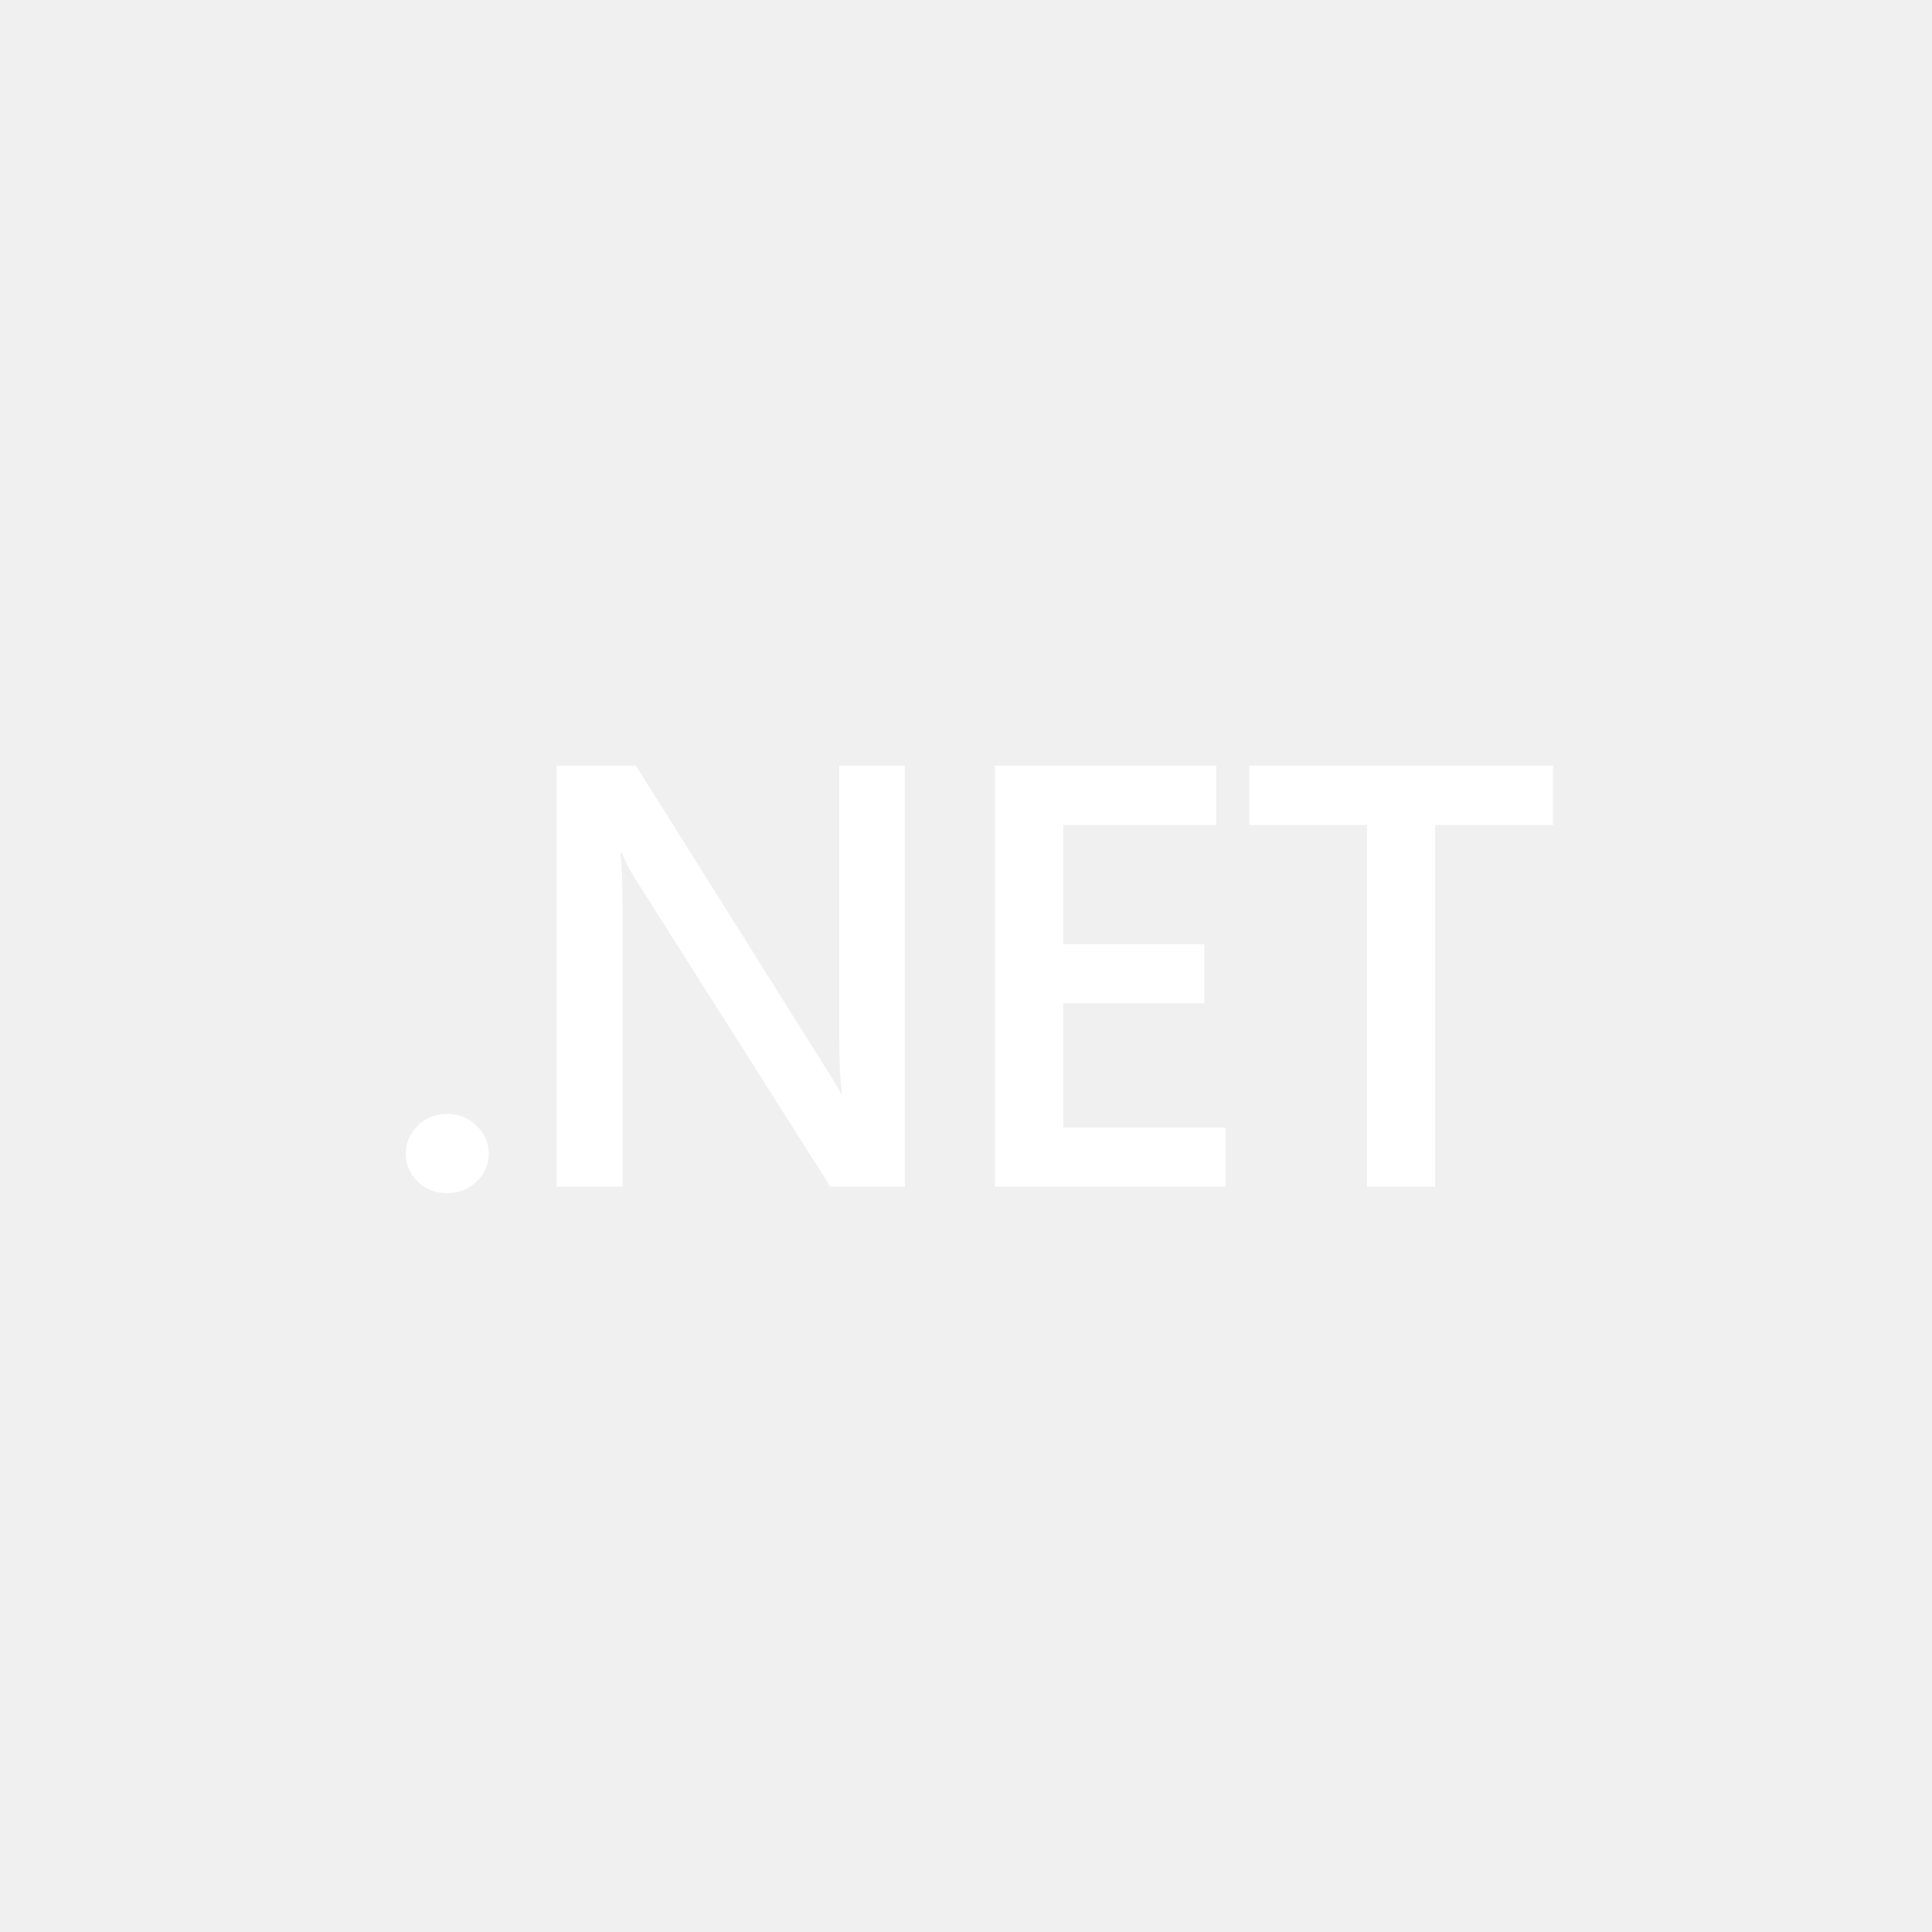
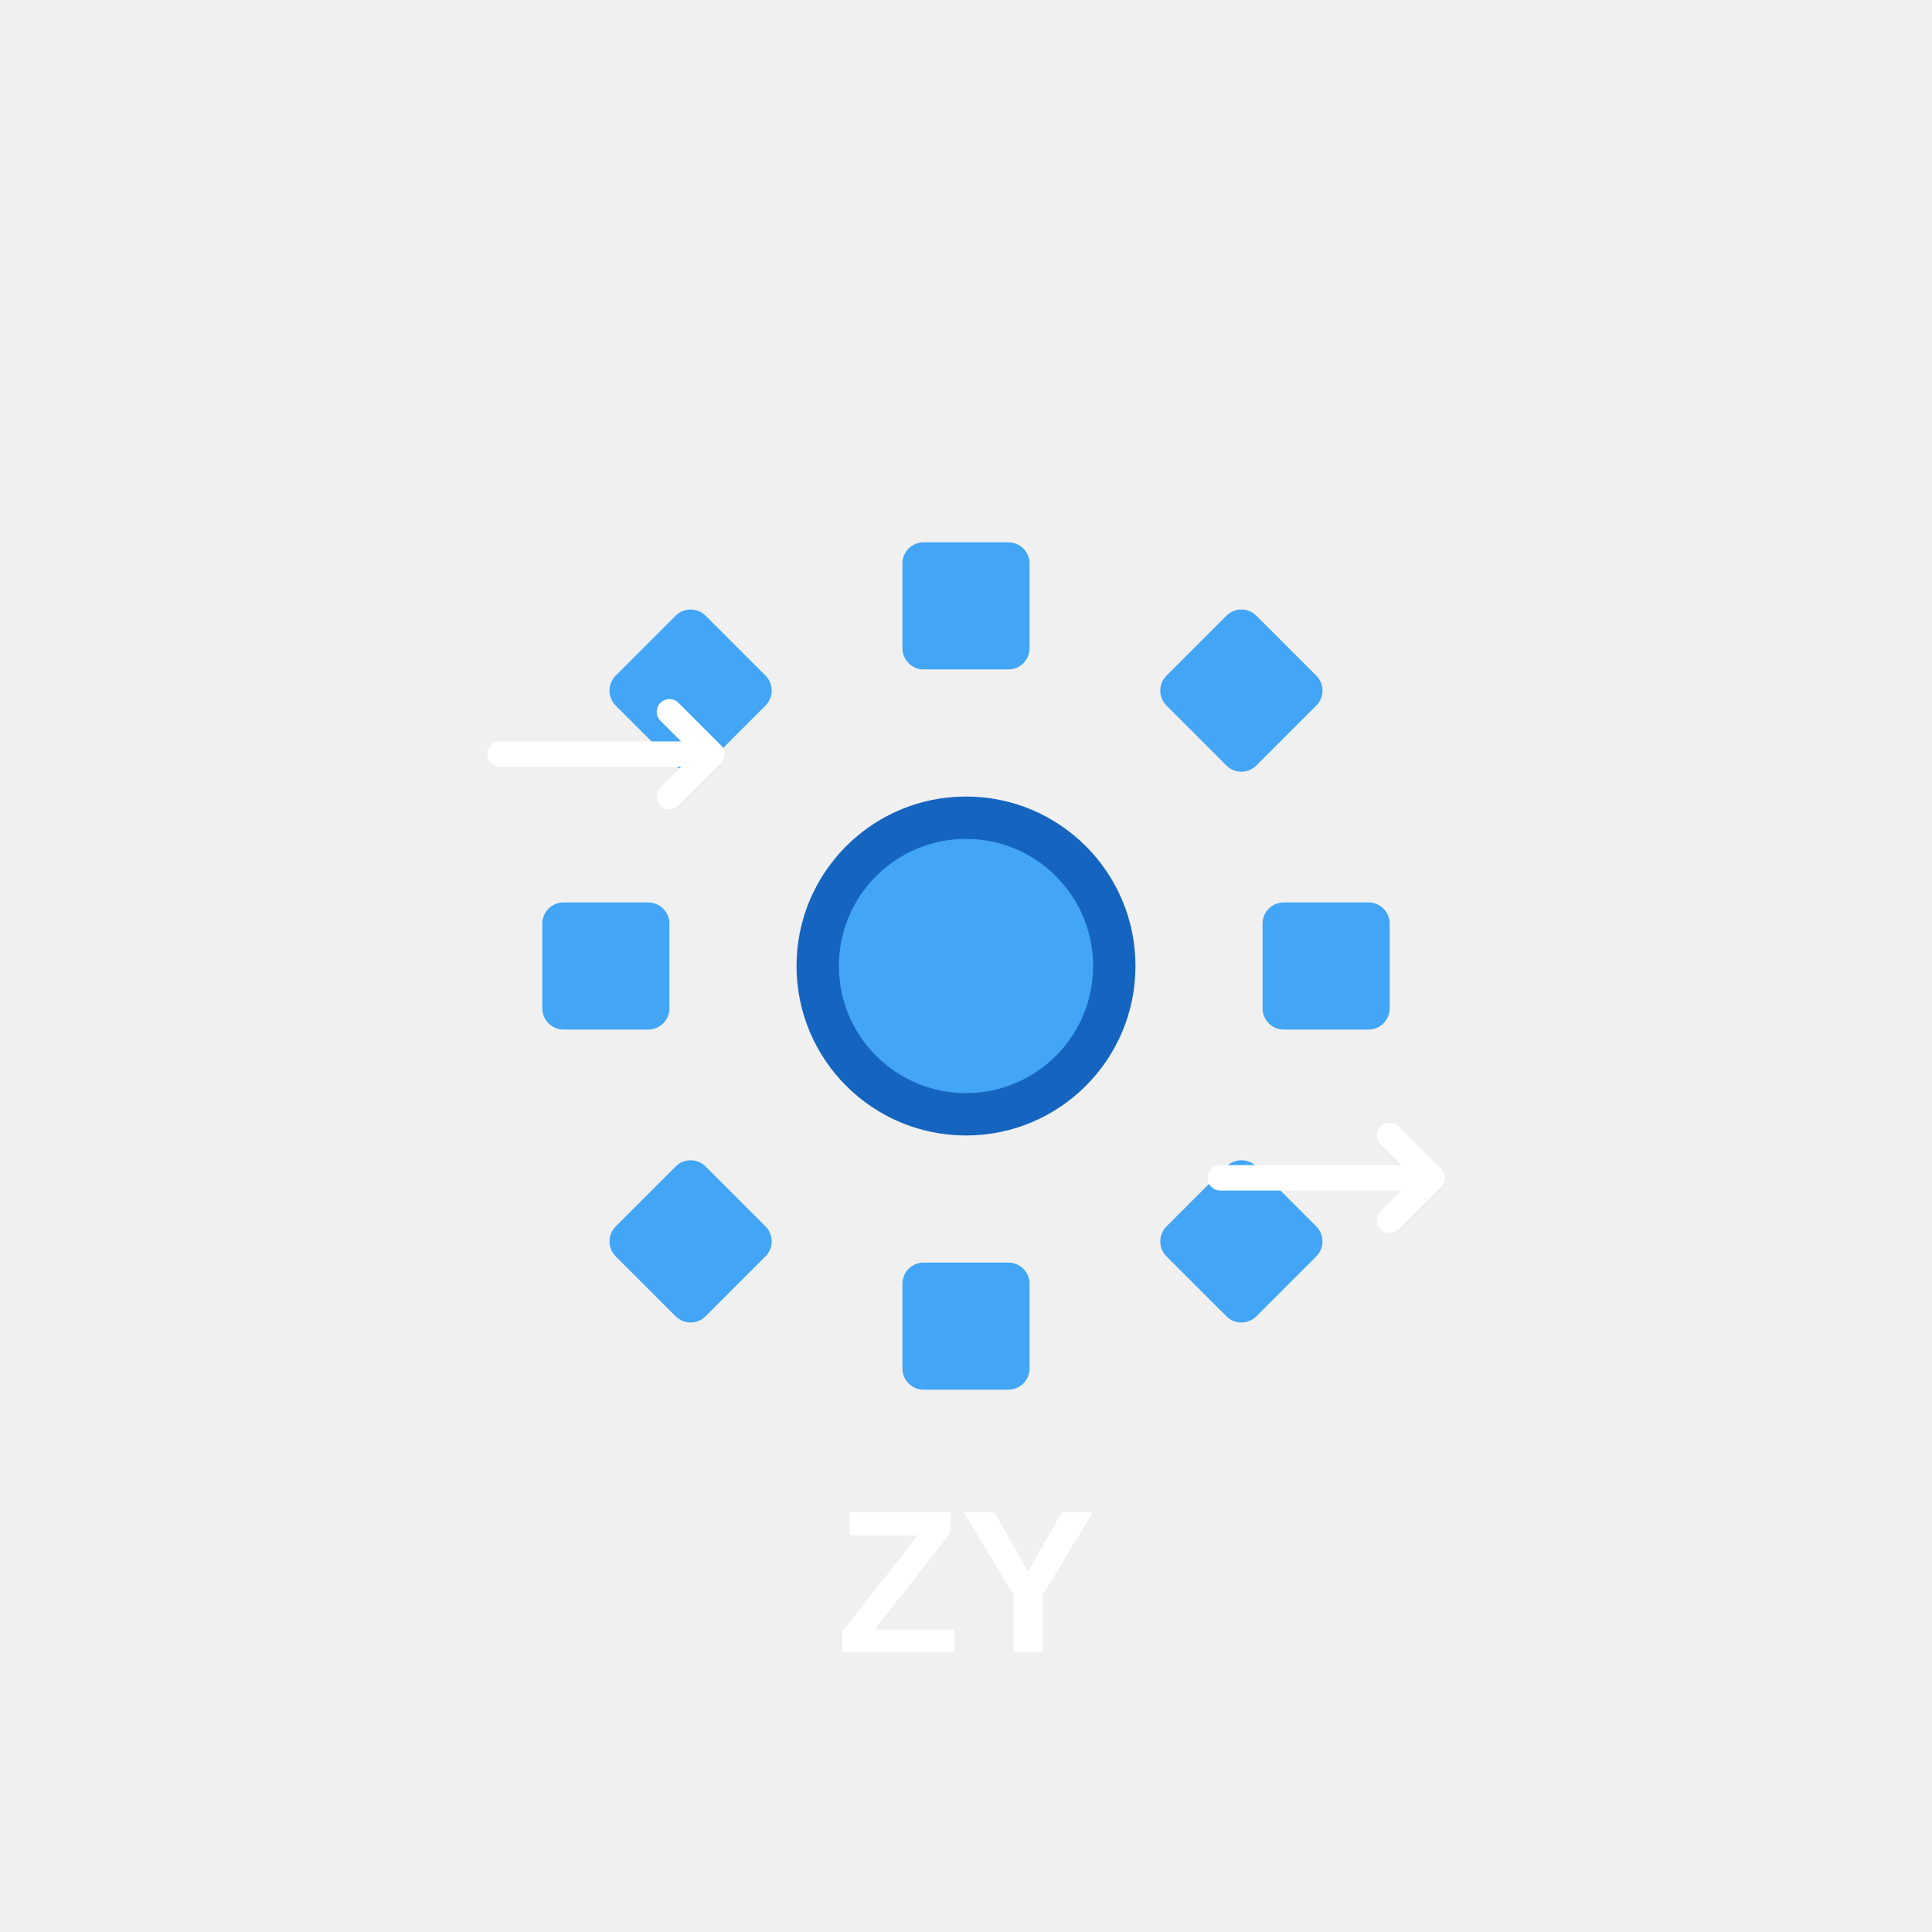
<svg xmlns="http://www.w3.org/2000/svg" width="456" height="456" viewBox="0 0 456 456" version="1.1" xml:space="preserve" style="fill-rule:evenodd;clip-rule:evenodd;stroke-linejoin:round;stroke-miterlimit:2;">
-   <path d="m 105.5,281.609 c -2.703,0 -5.001,-0.9 -6.893,-2.702 -1.892,-1.848 -2.838,-4.042 -2.838,-6.582 0,-2.587 0.946,-4.804 2.838,-6.652 1.892,-1.848 4.19,-2.772 6.893,-2.772 2.748,0 5.068,0.924 6.96,2.772 1.937,1.848 2.906,4.064 2.906,6.652 0,2.54 -0.968,4.734 -2.906,6.582 -1.892,1.802 -4.212,2.702 -6.96,2.702 z" style="fill:#ffffff;fill-rule:nonzero;stroke-width:0.838" />
-   <path d="M 213.561,280.084 H 195.99 L 149.7,207.054 c -1.171,-1.848 -2.14,-3.765 -2.906,-5.751 h -0.406 c 0.361,2.125 0.541,6.675 0.541,13.65 v 65.132 h -15.543 v -99.36 h 18.719 l 44.737,71.298 c 1.892,2.957 3.109,4.989 3.649,6.098 h 0.27 c -0.45,-2.632 -0.676,-7.09 -0.676,-13.373 v -64.023 h 15.476 z" style="fill:#ffffff;fill-rule:nonzero;stroke-width:0.838" />
-   <path d="m 289.251,280.084 h -54.401 v -99.36 h 52.238 v 13.997 h -36.154 v 28.131 h 33.316 v 13.927 h -33.316 v 29.378 h 38.316 z" style="fill:#ffffff;fill-rule:nonzero;stroke-width:0.838" />
-   <path d="M 366.565,194.721 H 338.722 v 85.363 h -16.084 v -85.363 h -27.775 v -13.997 h 71.701 z" style="fill:#ffffff;fill-rule:nonzero;stroke-width:0.838" />
+   <g transform="translate(228, 228)">
+     <circle cx="0" cy="0" r="40" fill="#1565c0" />
+     <circle cx="0" cy="0" r="30" fill="#42a5f5" />
+     <g fill="#42a5f5">
+       <rect x="-15" y="-100" width="30" height="30" rx="5" />
+       <rect x="50" y="-80" width="30" height="30" rx="5" transform="rotate(45 65 -65)" />
+       <rect x="70" y="-15" width="30" height="30" rx="5" />
+       <rect x="50" y="50" width="30" height="30" rx="5" transform="rotate(-45 65 65)" />
+       <rect x="-15" y="70" width="30" height="30" rx="5" />
+       <rect x="-80" y="50" width="30" height="30" rx="5" transform="rotate(45 -65 65)" />
+       <rect x="-100" y="-15" width="30" height="30" rx="5" />
+       <rect x="-80" y="-80" width="30" height="30" rx="5" transform="rotate(-45 -65 -65)" />
+     </g>
+     <g stroke="#ffffff" stroke-width="6" stroke-linecap="round" fill="none">
+       <path d="M -110 -50 L -60 -50" />
+       <path d="M -70 -60 L -60 -50 L -70 -40" />
+       <path d="M 60 50 L 110 50" />
+       <path d="M 100 40 L 110 50 L 100 60" />
+     </g>
+   </g>
+   <text x="228" y="390" font-family="Arial, sans-serif" font-size="48" font-weight="bold" fill="#ffffff" text-anchor="middle">ZY</text>
</svg>
